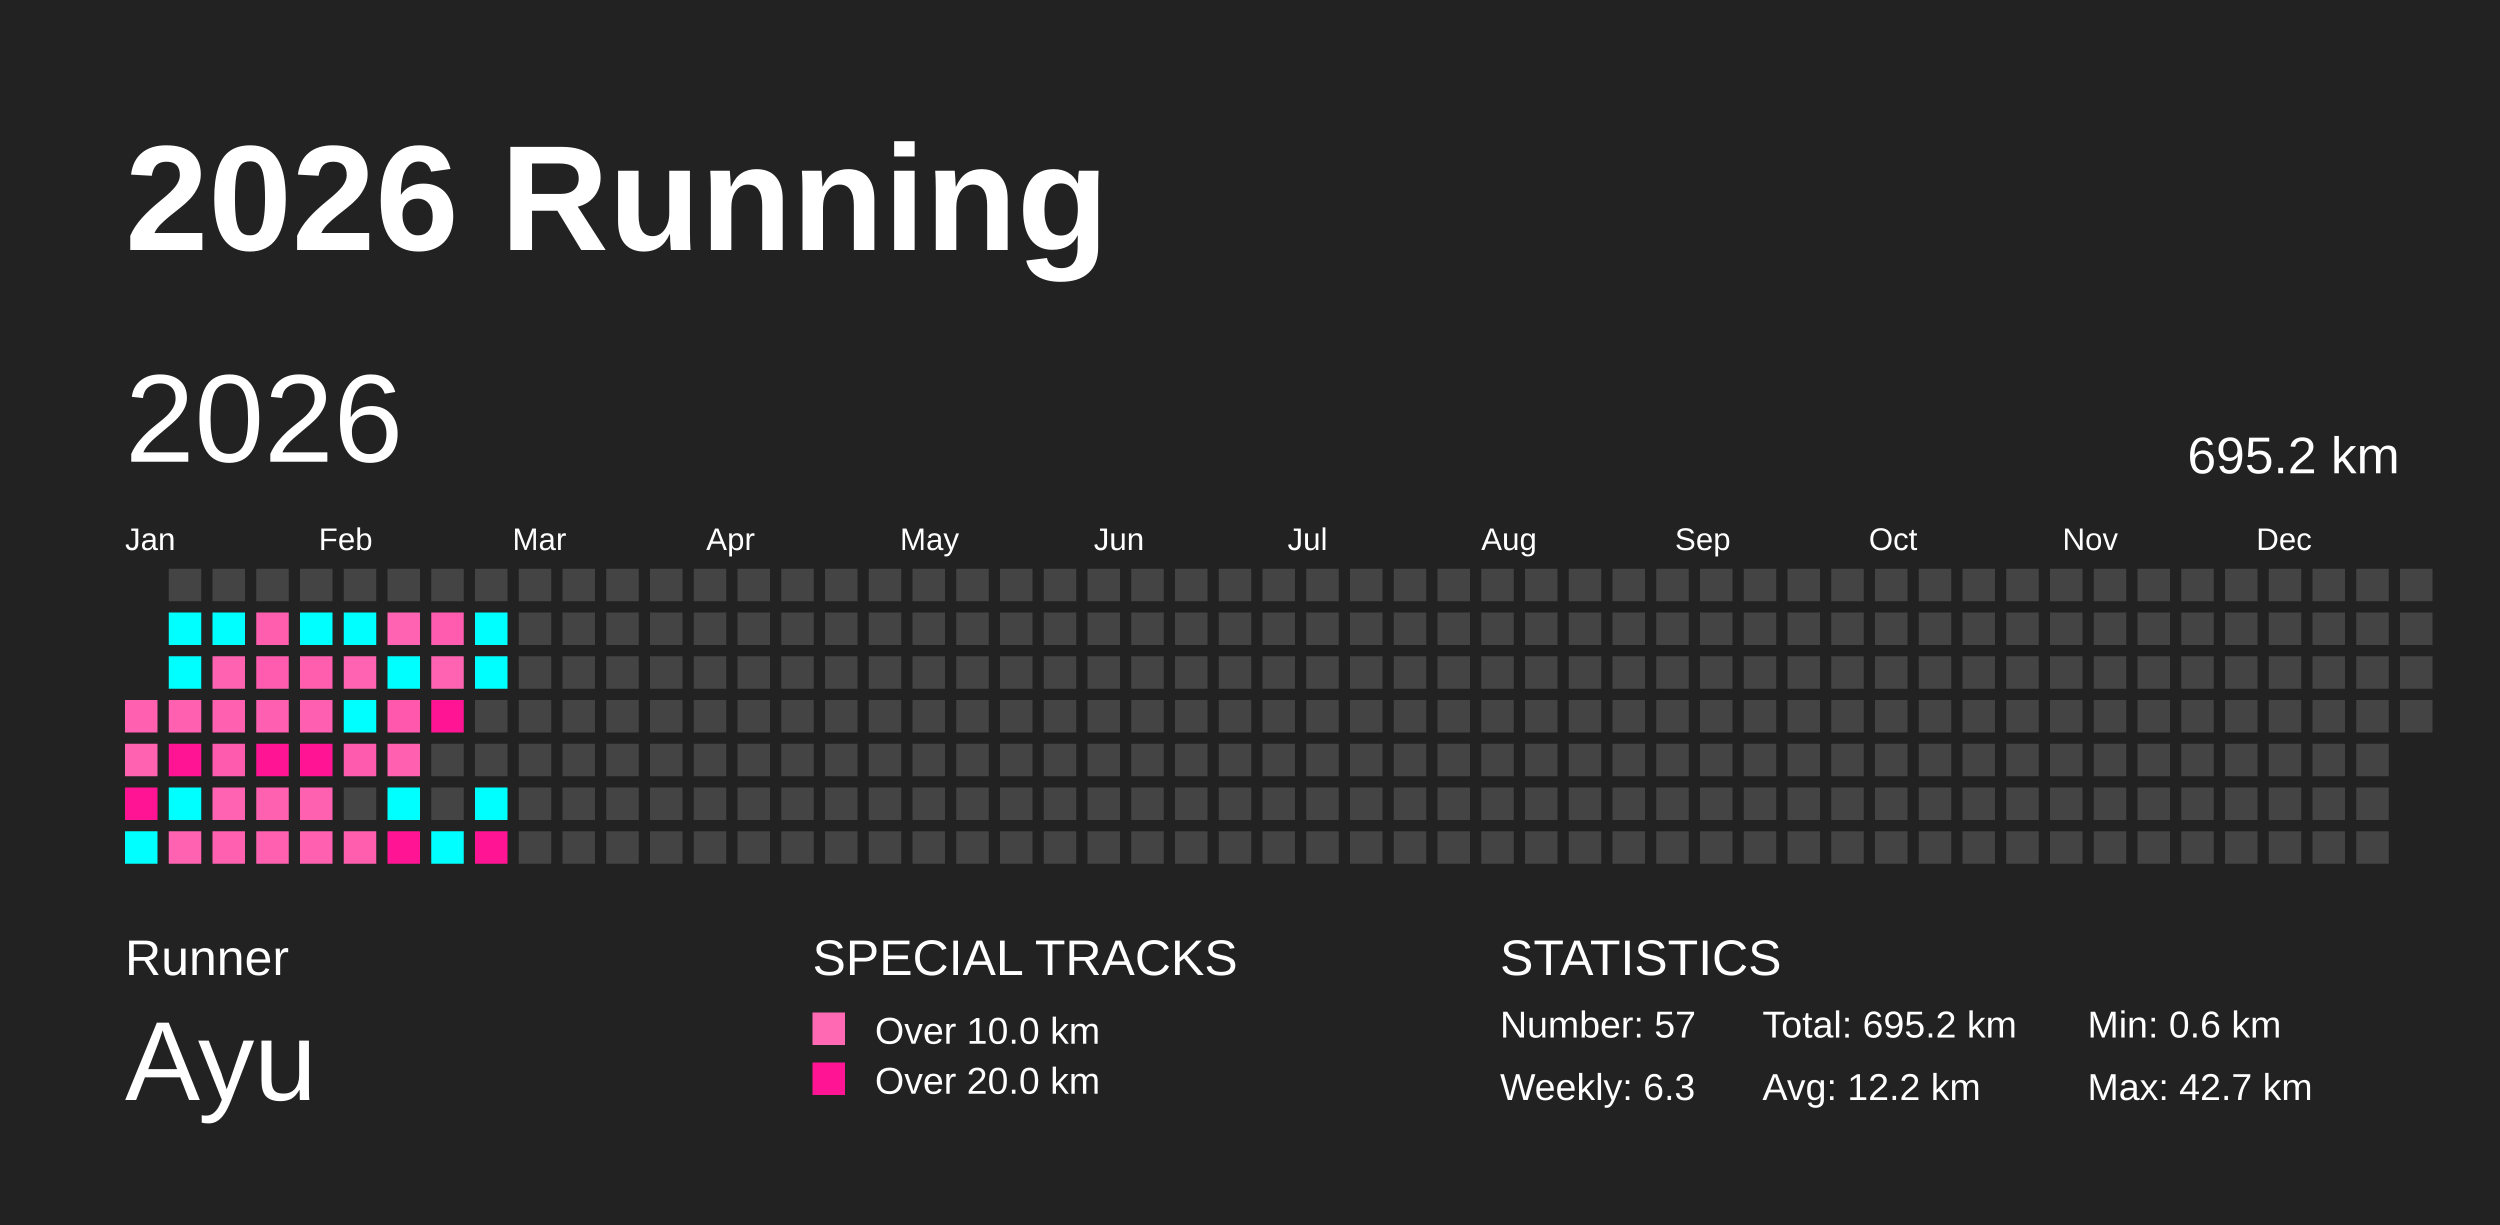
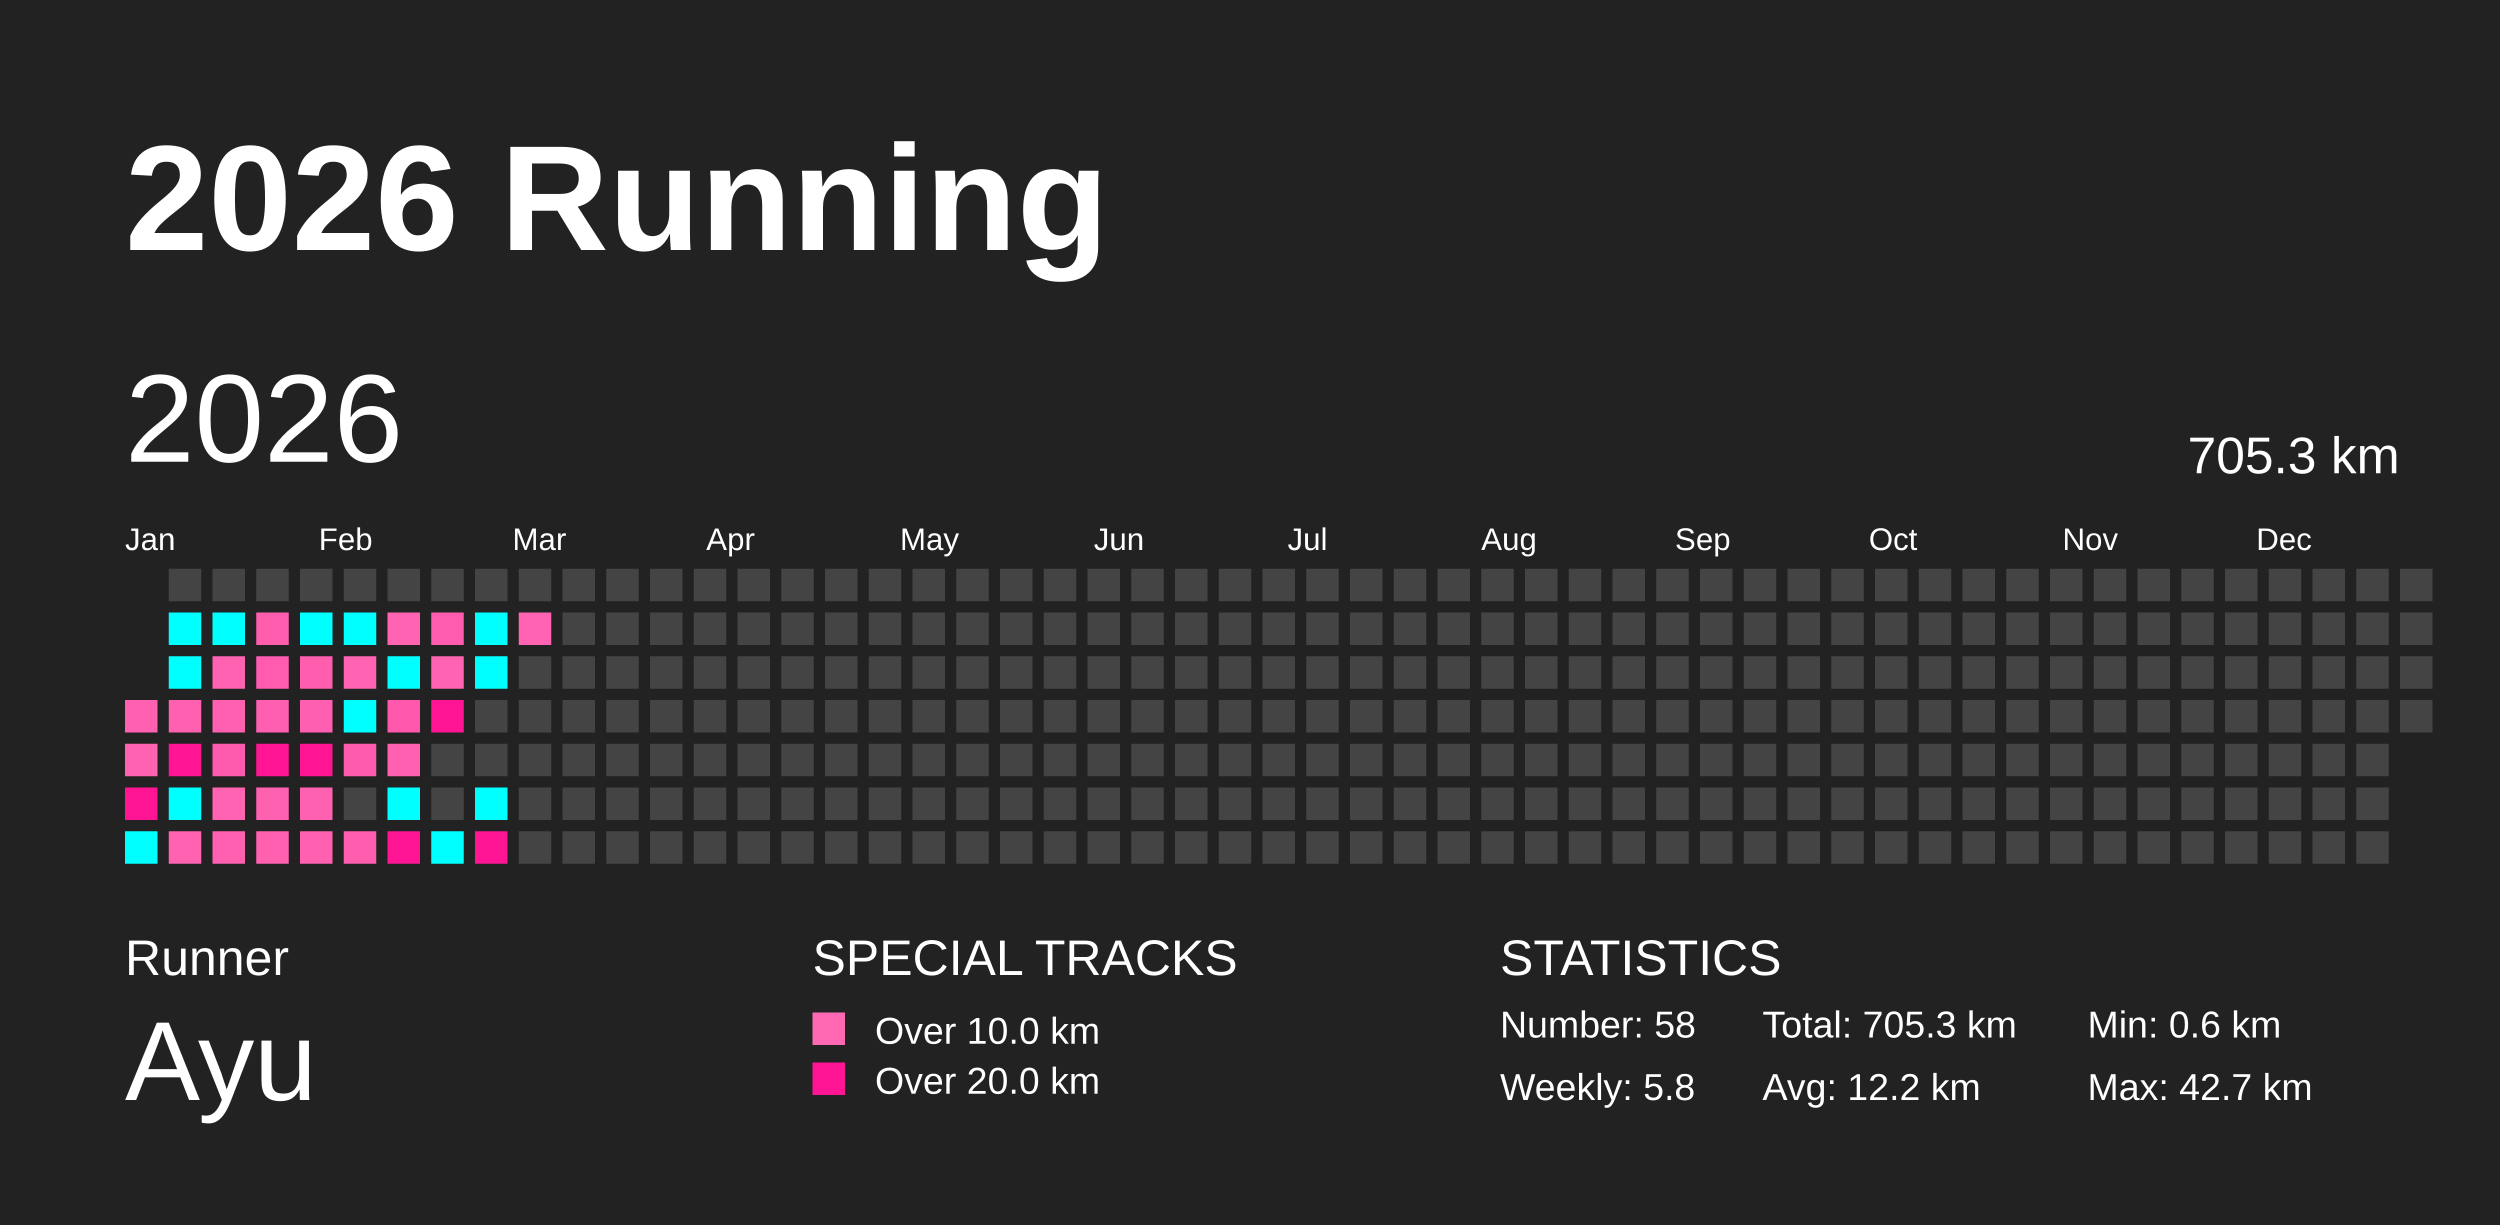
<svg xmlns="http://www.w3.org/2000/svg" baseProfile="full" height="98mm" version="1.1" viewBox="0,0,200,98" width="200mm">
  <defs />
  <rect fill="#222222" height="98" width="200" x="0" y="0" />
  <text fill="#FFFFFF" style="font-size:12px; font-family:Arial; font-weight:bold;" x="10" y="20">2026 Running</text>
  <text fill="#FFFFFF" style="font-size:4px; font-family:Arial" x="10" y="78">Runner</text>
  <text fill="#FFFFFF" style="font-size:9px; font-family:Arial" x="10" y="88">Ayu</text>
  <text fill="#FFFFFF" style="font-size:4px; font-family:Arial" x="65" y="78">SPECIAL TRACKS</text>
  <rect fill="#ff69b4" height="2.6" width="2.6" x="65" y="81" />
  <text fill="#FFFFFF" style="font-size:3px; font-family:Arial" x="70" y="83.5">Over 10.0 km</text>
  <rect fill="#ff1493" height="2.6" width="2.6" x="65" y="85" />
  <text fill="#FFFFFF" style="font-size:3px; font-family:Arial" x="70" y="87.5">Over 20.0 km</text>
  <text fill="#FFFFFF" style="font-size:4px; font-family:Arial" x="120" y="78">STATISTICS</text>
-   <text fill="#FFFFFF" style="font-size:3px; font-family:Arial" x="120" y="83">Number: 57</text>
-   <text fill="#FFFFFF" style="font-size:3px; font-family:Arial" x="120" y="88">Weekly: 6.3</text>
-   <text fill="#FFFFFF" style="font-size:3px; font-family:Arial" x="141" y="83">Total: 695.2 km</text>
+   <text fill="#FFFFFF" style="font-size:3px; font-family:Arial" x="120" y="83">Number: 58</text>
+   <text fill="#FFFFFF" style="font-size:3px; font-family:Arial" x="120" y="88">Weekly: 5.8</text>
+   <text fill="#FFFFFF" style="font-size:3px; font-family:Arial" x="141" y="83">Total: 705.3 km</text>
  <text fill="#FFFFFF" style="font-size:3px; font-family:Arial" x="141" y="88">Avg: 12.2 km</text>
  <text fill="#FFFFFF" style="font-size:3px; font-family:Arial" x="167" y="83">Min: 0.6 km</text>
  <text fill="#FFFFFF" style="font-size:3px; font-family:Arial" x="167" y="88">Max: 42.7 km</text>
  <text dominant-baseline="hanging" fill="#FFFFFF" style="font-size:10.0px; font-family:Arial;" x="10" y="30">2026</text>
-   <text dominant-baseline="hanging" fill="#FFFFFF" style="font-size:4.125px; font-family:Arial;" x="175" y="35">695.2 km</text>
+   <text dominant-baseline="hanging" fill="#FFFFFF" style="font-size:4.125px; font-family:Arial;" x="175" y="35">705.3 km</text>
  <text fill="#FFFFFF" style="font-size:2.5px; font-family:Arial" x="10.0" y="44">Jan</text>
  <text fill="#FFFFFF" style="font-size:2.5px; font-family:Arial" x="25.5" y="44">Feb</text>
  <text fill="#FFFFFF" style="font-size:2.5px; font-family:Arial" x="41.0" y="44">Mar</text>
  <text fill="#FFFFFF" style="font-size:2.5px; font-family:Arial" x="56.5" y="44">Apr</text>
  <text fill="#FFFFFF" style="font-size:2.5px; font-family:Arial" x="72.0" y="44">May</text>
  <text fill="#FFFFFF" style="font-size:2.5px; font-family:Arial" x="87.5" y="44">Jun</text>
  <text fill="#FFFFFF" style="font-size:2.5px; font-family:Arial" x="103.0" y="44">Jul</text>
  <text fill="#FFFFFF" style="font-size:2.5px; font-family:Arial" x="118.5" y="44">Aug</text>
  <text fill="#FFFFFF" style="font-size:2.5px; font-family:Arial" x="134.0" y="44">Sep</text>
  <text fill="#FFFFFF" style="font-size:2.5px; font-family:Arial" x="149.5" y="44">Oct</text>
  <text fill="#FFFFFF" style="font-size:2.5px; font-family:Arial" x="165.0" y="44">Nov</text>
  <text fill="#FFFFFF" style="font-size:2.5px; font-family:Arial" x="180.5" y="44">Dec</text>
  <rect fill="#ff60b0" height="2.6" width="2.6" x="10.0" y="56.0" />
  <rect fill="#ff62b1" height="2.6" width="2.6" x="10.0" y="59.5" />
  <rect fill="#ff1493" height="2.6" width="2.6" x="10.0" y="63.0" />
  <rect fill="#00ffff" height="2.6" width="2.6" x="10.0" y="66.5" />
  <rect fill="#444444" height="2.6" width="2.6" x="13.5" y="45.5" />
  <rect fill="#00ffff" height="2.6" width="2.6" x="13.5" y="49.0" />
  <rect fill="#00ffff" height="2.6" width="2.6" x="13.5" y="52.5" />
  <rect fill="#ff61b0" height="2.6" width="2.6" x="13.5" y="56.0" />
  <rect fill="#ff1493" height="2.6" width="2.6" x="13.5" y="59.5" />
  <rect fill="#00ffff" height="2.6" width="2.6" x="13.5" y="63.0" />
  <rect fill="#ff62b1" height="2.6" width="2.6" x="13.5" y="66.5" />
  <rect fill="#444444" height="2.6" width="2.6" x="17.0" y="45.5" />
  <rect fill="#00ffff" height="2.6" width="2.6" x="17.0" y="49.0" />
  <rect fill="#ff62b1" height="2.6" width="2.6" x="17.0" y="52.5" />
  <rect fill="#ff60b0" height="2.6" width="2.6" x="17.0" y="56.0" />
  <rect fill="#ff5bae" height="2.6" width="2.6" x="17.0" y="59.5" />
  <rect fill="#ff63b1" height="2.6" width="2.6" x="17.0" y="63.0" />
  <rect fill="#ff61b0" height="2.6" width="2.6" x="17.0" y="66.5" />
  <rect fill="#444444" height="2.6" width="2.6" x="20.5" y="45.5" />
  <rect fill="#ff5eaf" height="2.6" width="2.6" x="20.5" y="49.0" />
  <rect fill="#ff5caf" height="2.6" width="2.6" x="20.5" y="52.5" />
  <rect fill="#ff5fb0" height="2.6" width="2.6" x="20.5" y="56.0" />
  <rect fill="#ff1493" height="2.6" width="2.6" x="20.5" y="59.5" />
  <rect fill="#ff61b1" height="2.6" width="2.6" x="20.5" y="63.0" />
  <rect fill="#ff60b0" height="2.6" width="2.6" x="20.5" y="66.5" />
  <rect fill="#444444" height="2.6" width="2.6" x="24.0" y="45.5" />
  <rect fill="#00ffff" height="2.6" width="2.6" x="24.0" y="49.0" />
  <rect fill="#ff5eaf" height="2.6" width="2.6" x="24.0" y="52.5" />
  <rect fill="#ff5fb0" height="2.6" width="2.6" x="24.0" y="56.0" />
  <rect fill="#ff1493" height="2.6" width="2.6" x="24.0" y="59.5" />
  <rect fill="#ff61b1" height="2.6" width="2.6" x="24.0" y="63.0" />
  <rect fill="#ff61b0" height="2.6" width="2.6" x="24.0" y="66.5" />
  <rect fill="#444444" height="2.6" width="2.6" x="27.5" y="45.5" />
  <rect fill="#00ffff" height="2.6" width="2.6" x="27.5" y="49.0" />
  <rect fill="#ff63b1" height="2.6" width="2.6" x="27.5" y="52.5" />
  <rect fill="#00ffff" height="2.6" width="2.6" x="27.5" y="56.0" />
  <rect fill="#ff5bae" height="2.6" width="2.6" x="27.5" y="59.5" />
  <rect fill="#444444" height="2.6" width="2.6" x="27.5" y="63.0" />
  <rect fill="#ff5eaf" height="2.6" width="2.6" x="27.5" y="66.5" />
  <rect fill="#444444" height="2.6" width="2.6" x="31.0" y="45.5" />
  <rect fill="#ff63b1" height="2.6" width="2.6" x="31.0" y="49.0" />
  <rect fill="#00ffff" height="2.6" width="2.6" x="31.0" y="52.5" />
  <rect fill="#ff58ad" height="2.6" width="2.6" x="31.0" y="56.0" />
  <rect fill="#ff60b0" height="2.6" width="2.6" x="31.0" y="59.5" />
  <rect fill="#00ffff" height="2.6" width="2.6" x="31.0" y="63.0" />
  <rect fill="#ff1493" height="2.6" width="2.6" x="31.0" y="66.5" />
  <rect fill="#444444" height="2.6" width="2.6" x="34.5" y="45.5" />
  <rect fill="#ff5caf" height="2.6" width="2.6" x="34.5" y="49.0" />
  <rect fill="#ff63b1" height="2.6" width="2.6" x="34.5" y="52.5" />
  <rect fill="#ff1493" height="2.6" width="2.6" x="34.5" y="56.0" />
  <rect fill="#444444" height="2.6" width="2.6" x="34.5" y="59.5" />
  <rect fill="#444444" height="2.6" width="2.6" x="34.5" y="63.0" />
  <rect fill="#00ffff" height="2.6" width="2.6" x="34.5" y="66.5" />
  <rect fill="#444444" height="2.6" width="2.6" x="38.0" y="45.5" />
  <rect fill="#00ffff" height="2.6" width="2.6" x="38.0" y="49.0" />
  <rect fill="#00ffff" height="2.6" width="2.6" x="38.0" y="52.5" />
  <rect fill="#444444" height="2.6" width="2.6" x="38.0" y="56.0" />
  <rect fill="#444444" height="2.6" width="2.6" x="38.0" y="59.5" />
  <rect fill="#00ffff" height="2.6" width="2.6" x="38.0" y="63.0" />
  <rect fill="#ff1493" height="2.6" width="2.6" x="38.0" y="66.5" />
  <rect fill="#444444" height="2.6" width="2.6" x="41.5" y="45.5" />
-   <rect fill="#444444" height="2.6" width="2.6" x="41.5" y="49.0" />
+   <rect fill="#ff63b1" height="2.6" width="2.6" x="41.5" y="49.0" />
  <rect fill="#444444" height="2.6" width="2.6" x="41.5" y="52.5" />
  <rect fill="#444444" height="2.6" width="2.6" x="41.5" y="56.0" />
  <rect fill="#444444" height="2.6" width="2.6" x="41.5" y="59.5" />
  <rect fill="#444444" height="2.6" width="2.6" x="41.5" y="63.0" />
  <rect fill="#444444" height="2.6" width="2.6" x="41.5" y="66.5" />
  <rect fill="#444444" height="2.6" width="2.6" x="45.0" y="45.5" />
  <rect fill="#444444" height="2.6" width="2.6" x="45.0" y="49.0" />
  <rect fill="#444444" height="2.6" width="2.6" x="45.0" y="52.5" />
  <rect fill="#444444" height="2.6" width="2.6" x="45.0" y="56.0" />
  <rect fill="#444444" height="2.6" width="2.6" x="45.0" y="59.5" />
  <rect fill="#444444" height="2.6" width="2.6" x="45.0" y="63.0" />
  <rect fill="#444444" height="2.6" width="2.6" x="45.0" y="66.5" />
  <rect fill="#444444" height="2.6" width="2.6" x="48.5" y="45.5" />
  <rect fill="#444444" height="2.6" width="2.6" x="48.5" y="49.0" />
  <rect fill="#444444" height="2.6" width="2.6" x="48.5" y="52.5" />
  <rect fill="#444444" height="2.6" width="2.6" x="48.5" y="56.0" />
  <rect fill="#444444" height="2.6" width="2.6" x="48.5" y="59.5" />
  <rect fill="#444444" height="2.6" width="2.6" x="48.5" y="63.0" />
  <rect fill="#444444" height="2.6" width="2.6" x="48.5" y="66.5" />
  <rect fill="#444444" height="2.6" width="2.6" x="52.0" y="45.5" />
  <rect fill="#444444" height="2.6" width="2.6" x="52.0" y="49.0" />
  <rect fill="#444444" height="2.6" width="2.6" x="52.0" y="52.5" />
  <rect fill="#444444" height="2.6" width="2.6" x="52.0" y="56.0" />
  <rect fill="#444444" height="2.6" width="2.6" x="52.0" y="59.5" />
  <rect fill="#444444" height="2.6" width="2.6" x="52.0" y="63.0" />
  <rect fill="#444444" height="2.6" width="2.6" x="52.0" y="66.5" />
  <rect fill="#444444" height="2.6" width="2.6" x="55.5" y="45.5" />
  <rect fill="#444444" height="2.6" width="2.6" x="55.5" y="49.0" />
  <rect fill="#444444" height="2.6" width="2.6" x="55.5" y="52.5" />
  <rect fill="#444444" height="2.6" width="2.6" x="55.5" y="56.0" />
  <rect fill="#444444" height="2.6" width="2.6" x="55.5" y="59.5" />
  <rect fill="#444444" height="2.6" width="2.6" x="55.5" y="63.0" />
  <rect fill="#444444" height="2.6" width="2.6" x="55.5" y="66.5" />
  <rect fill="#444444" height="2.6" width="2.6" x="59.0" y="45.5" />
  <rect fill="#444444" height="2.6" width="2.6" x="59.0" y="49.0" />
  <rect fill="#444444" height="2.6" width="2.6" x="59.0" y="52.5" />
  <rect fill="#444444" height="2.6" width="2.6" x="59.0" y="56.0" />
  <rect fill="#444444" height="2.6" width="2.6" x="59.0" y="59.5" />
  <rect fill="#444444" height="2.6" width="2.6" x="59.0" y="63.0" />
  <rect fill="#444444" height="2.6" width="2.6" x="59.0" y="66.5" />
  <rect fill="#444444" height="2.6" width="2.6" x="62.5" y="45.5" />
  <rect fill="#444444" height="2.6" width="2.6" x="62.5" y="49.0" />
  <rect fill="#444444" height="2.6" width="2.6" x="62.5" y="52.5" />
  <rect fill="#444444" height="2.6" width="2.6" x="62.5" y="56.0" />
  <rect fill="#444444" height="2.6" width="2.6" x="62.5" y="59.5" />
  <rect fill="#444444" height="2.6" width="2.6" x="62.5" y="63.0" />
  <rect fill="#444444" height="2.6" width="2.6" x="62.5" y="66.5" />
  <rect fill="#444444" height="2.6" width="2.6" x="66.0" y="45.5" />
  <rect fill="#444444" height="2.6" width="2.6" x="66.0" y="49.0" />
  <rect fill="#444444" height="2.6" width="2.6" x="66.0" y="52.5" />
  <rect fill="#444444" height="2.6" width="2.6" x="66.0" y="56.0" />
  <rect fill="#444444" height="2.6" width="2.6" x="66.0" y="59.5" />
  <rect fill="#444444" height="2.6" width="2.6" x="66.0" y="63.0" />
  <rect fill="#444444" height="2.6" width="2.6" x="66.0" y="66.5" />
  <rect fill="#444444" height="2.6" width="2.6" x="69.5" y="45.5" />
  <rect fill="#444444" height="2.6" width="2.6" x="69.5" y="49.0" />
  <rect fill="#444444" height="2.6" width="2.6" x="69.5" y="52.5" />
  <rect fill="#444444" height="2.6" width="2.6" x="69.5" y="56.0" />
  <rect fill="#444444" height="2.6" width="2.6" x="69.5" y="59.5" />
  <rect fill="#444444" height="2.6" width="2.6" x="69.5" y="63.0" />
  <rect fill="#444444" height="2.6" width="2.6" x="69.5" y="66.5" />
  <rect fill="#444444" height="2.6" width="2.6" x="73.0" y="45.5" />
  <rect fill="#444444" height="2.6" width="2.6" x="73.0" y="49.0" />
  <rect fill="#444444" height="2.6" width="2.6" x="73.0" y="52.5" />
  <rect fill="#444444" height="2.6" width="2.6" x="73.0" y="56.0" />
  <rect fill="#444444" height="2.6" width="2.6" x="73.0" y="59.5" />
  <rect fill="#444444" height="2.6" width="2.6" x="73.0" y="63.0" />
  <rect fill="#444444" height="2.6" width="2.6" x="73.0" y="66.5" />
  <rect fill="#444444" height="2.6" width="2.6" x="76.5" y="45.5" />
  <rect fill="#444444" height="2.6" width="2.6" x="76.5" y="49.0" />
  <rect fill="#444444" height="2.6" width="2.6" x="76.5" y="52.5" />
  <rect fill="#444444" height="2.6" width="2.6" x="76.5" y="56.0" />
  <rect fill="#444444" height="2.6" width="2.6" x="76.5" y="59.5" />
  <rect fill="#444444" height="2.6" width="2.6" x="76.5" y="63.0" />
  <rect fill="#444444" height="2.6" width="2.6" x="76.5" y="66.5" />
  <rect fill="#444444" height="2.6" width="2.6" x="80.0" y="45.5" />
  <rect fill="#444444" height="2.6" width="2.6" x="80.0" y="49.0" />
  <rect fill="#444444" height="2.6" width="2.6" x="80.0" y="52.5" />
  <rect fill="#444444" height="2.6" width="2.6" x="80.0" y="56.0" />
  <rect fill="#444444" height="2.6" width="2.6" x="80.0" y="59.5" />
  <rect fill="#444444" height="2.6" width="2.6" x="80.0" y="63.0" />
  <rect fill="#444444" height="2.6" width="2.6" x="80.0" y="66.5" />
  <rect fill="#444444" height="2.6" width="2.6" x="83.5" y="45.5" />
  <rect fill="#444444" height="2.6" width="2.6" x="83.5" y="49.0" />
  <rect fill="#444444" height="2.6" width="2.6" x="83.5" y="52.5" />
  <rect fill="#444444" height="2.6" width="2.6" x="83.5" y="56.0" />
  <rect fill="#444444" height="2.6" width="2.6" x="83.5" y="59.5" />
  <rect fill="#444444" height="2.6" width="2.6" x="83.5" y="63.0" />
  <rect fill="#444444" height="2.6" width="2.6" x="83.5" y="66.5" />
  <rect fill="#444444" height="2.6" width="2.6" x="87.0" y="45.5" />
  <rect fill="#444444" height="2.6" width="2.6" x="87.0" y="49.0" />
  <rect fill="#444444" height="2.6" width="2.6" x="87.0" y="52.5" />
  <rect fill="#444444" height="2.6" width="2.6" x="87.0" y="56.0" />
  <rect fill="#444444" height="2.6" width="2.6" x="87.0" y="59.5" />
  <rect fill="#444444" height="2.6" width="2.6" x="87.0" y="63.0" />
  <rect fill="#444444" height="2.6" width="2.6" x="87.0" y="66.5" />
  <rect fill="#444444" height="2.6" width="2.6" x="90.5" y="45.5" />
  <rect fill="#444444" height="2.6" width="2.6" x="90.5" y="49.0" />
  <rect fill="#444444" height="2.6" width="2.6" x="90.5" y="52.5" />
  <rect fill="#444444" height="2.6" width="2.6" x="90.5" y="56.0" />
  <rect fill="#444444" height="2.6" width="2.6" x="90.5" y="59.5" />
  <rect fill="#444444" height="2.6" width="2.6" x="90.5" y="63.0" />
  <rect fill="#444444" height="2.6" width="2.6" x="90.5" y="66.5" />
  <rect fill="#444444" height="2.6" width="2.6" x="94.0" y="45.5" />
  <rect fill="#444444" height="2.6" width="2.6" x="94.0" y="49.0" />
  <rect fill="#444444" height="2.6" width="2.6" x="94.0" y="52.5" />
  <rect fill="#444444" height="2.6" width="2.6" x="94.0" y="56.0" />
  <rect fill="#444444" height="2.6" width="2.6" x="94.0" y="59.5" />
  <rect fill="#444444" height="2.6" width="2.6" x="94.0" y="63.0" />
  <rect fill="#444444" height="2.6" width="2.6" x="94.0" y="66.5" />
  <rect fill="#444444" height="2.6" width="2.6" x="97.5" y="45.5" />
  <rect fill="#444444" height="2.6" width="2.6" x="97.5" y="49.0" />
  <rect fill="#444444" height="2.6" width="2.6" x="97.5" y="52.5" />
  <rect fill="#444444" height="2.6" width="2.6" x="97.5" y="56.0" />
  <rect fill="#444444" height="2.6" width="2.6" x="97.5" y="59.5" />
  <rect fill="#444444" height="2.6" width="2.6" x="97.5" y="63.0" />
  <rect fill="#444444" height="2.6" width="2.6" x="97.5" y="66.5" />
  <rect fill="#444444" height="2.6" width="2.6" x="101.0" y="45.5" />
  <rect fill="#444444" height="2.6" width="2.6" x="101.0" y="49.0" />
  <rect fill="#444444" height="2.6" width="2.6" x="101.0" y="52.5" />
  <rect fill="#444444" height="2.6" width="2.6" x="101.0" y="56.0" />
  <rect fill="#444444" height="2.6" width="2.6" x="101.0" y="59.5" />
  <rect fill="#444444" height="2.6" width="2.6" x="101.0" y="63.0" />
  <rect fill="#444444" height="2.6" width="2.6" x="101.0" y="66.5" />
  <rect fill="#444444" height="2.6" width="2.6" x="104.5" y="45.5" />
  <rect fill="#444444" height="2.6" width="2.6" x="104.5" y="49.0" />
  <rect fill="#444444" height="2.6" width="2.6" x="104.5" y="52.5" />
  <rect fill="#444444" height="2.6" width="2.6" x="104.5" y="56.0" />
  <rect fill="#444444" height="2.6" width="2.6" x="104.5" y="59.5" />
  <rect fill="#444444" height="2.6" width="2.6" x="104.5" y="63.0" />
  <rect fill="#444444" height="2.6" width="2.6" x="104.5" y="66.5" />
  <rect fill="#444444" height="2.6" width="2.6" x="108.0" y="45.5" />
  <rect fill="#444444" height="2.6" width="2.6" x="108.0" y="49.0" />
  <rect fill="#444444" height="2.6" width="2.6" x="108.0" y="52.5" />
  <rect fill="#444444" height="2.6" width="2.6" x="108.0" y="56.0" />
  <rect fill="#444444" height="2.6" width="2.6" x="108.0" y="59.5" />
  <rect fill="#444444" height="2.6" width="2.6" x="108.0" y="63.0" />
  <rect fill="#444444" height="2.6" width="2.6" x="108.0" y="66.5" />
  <rect fill="#444444" height="2.6" width="2.6" x="111.5" y="45.5" />
  <rect fill="#444444" height="2.6" width="2.6" x="111.5" y="49.0" />
  <rect fill="#444444" height="2.6" width="2.6" x="111.5" y="52.5" />
  <rect fill="#444444" height="2.6" width="2.6" x="111.5" y="56.0" />
  <rect fill="#444444" height="2.6" width="2.6" x="111.5" y="59.5" />
  <rect fill="#444444" height="2.6" width="2.6" x="111.5" y="63.0" />
  <rect fill="#444444" height="2.6" width="2.6" x="111.5" y="66.5" />
  <rect fill="#444444" height="2.6" width="2.6" x="115.0" y="45.5" />
  <rect fill="#444444" height="2.6" width="2.6" x="115.0" y="49.0" />
  <rect fill="#444444" height="2.6" width="2.6" x="115.0" y="52.5" />
  <rect fill="#444444" height="2.6" width="2.6" x="115.0" y="56.0" />
  <rect fill="#444444" height="2.6" width="2.6" x="115.0" y="59.5" />
  <rect fill="#444444" height="2.6" width="2.6" x="115.0" y="63.0" />
  <rect fill="#444444" height="2.6" width="2.6" x="115.0" y="66.5" />
  <rect fill="#444444" height="2.6" width="2.6" x="118.5" y="45.5" />
  <rect fill="#444444" height="2.6" width="2.6" x="118.5" y="49.0" />
  <rect fill="#444444" height="2.6" width="2.6" x="118.5" y="52.5" />
  <rect fill="#444444" height="2.6" width="2.6" x="118.5" y="56.0" />
  <rect fill="#444444" height="2.6" width="2.6" x="118.5" y="59.5" />
  <rect fill="#444444" height="2.6" width="2.6" x="118.5" y="63.0" />
  <rect fill="#444444" height="2.6" width="2.6" x="118.5" y="66.5" />
  <rect fill="#444444" height="2.6" width="2.6" x="122.0" y="45.5" />
  <rect fill="#444444" height="2.6" width="2.6" x="122.0" y="49.0" />
  <rect fill="#444444" height="2.6" width="2.6" x="122.0" y="52.5" />
  <rect fill="#444444" height="2.6" width="2.6" x="122.0" y="56.0" />
  <rect fill="#444444" height="2.6" width="2.6" x="122.0" y="59.5" />
  <rect fill="#444444" height="2.6" width="2.6" x="122.0" y="63.0" />
  <rect fill="#444444" height="2.6" width="2.6" x="122.0" y="66.5" />
  <rect fill="#444444" height="2.6" width="2.6" x="125.5" y="45.5" />
  <rect fill="#444444" height="2.6" width="2.6" x="125.5" y="49.0" />
  <rect fill="#444444" height="2.6" width="2.6" x="125.5" y="52.5" />
  <rect fill="#444444" height="2.6" width="2.6" x="125.5" y="56.0" />
  <rect fill="#444444" height="2.6" width="2.6" x="125.5" y="59.5" />
  <rect fill="#444444" height="2.6" width="2.6" x="125.5" y="63.0" />
  <rect fill="#444444" height="2.6" width="2.6" x="125.5" y="66.5" />
  <rect fill="#444444" height="2.6" width="2.6" x="129.0" y="45.5" />
  <rect fill="#444444" height="2.6" width="2.6" x="129.0" y="49.0" />
  <rect fill="#444444" height="2.6" width="2.6" x="129.0" y="52.5" />
  <rect fill="#444444" height="2.6" width="2.6" x="129.0" y="56.0" />
  <rect fill="#444444" height="2.6" width="2.6" x="129.0" y="59.5" />
  <rect fill="#444444" height="2.6" width="2.6" x="129.0" y="63.0" />
  <rect fill="#444444" height="2.6" width="2.6" x="129.0" y="66.5" />
  <rect fill="#444444" height="2.6" width="2.6" x="132.5" y="45.5" />
  <rect fill="#444444" height="2.6" width="2.6" x="132.5" y="49.0" />
  <rect fill="#444444" height="2.6" width="2.6" x="132.5" y="52.5" />
  <rect fill="#444444" height="2.6" width="2.6" x="132.5" y="56.0" />
  <rect fill="#444444" height="2.6" width="2.6" x="132.5" y="59.5" />
  <rect fill="#444444" height="2.6" width="2.6" x="132.5" y="63.0" />
  <rect fill="#444444" height="2.6" width="2.6" x="132.5" y="66.5" />
  <rect fill="#444444" height="2.6" width="2.6" x="136.0" y="45.5" />
  <rect fill="#444444" height="2.6" width="2.6" x="136.0" y="49.0" />
  <rect fill="#444444" height="2.6" width="2.6" x="136.0" y="52.5" />
  <rect fill="#444444" height="2.6" width="2.6" x="136.0" y="56.0" />
  <rect fill="#444444" height="2.6" width="2.6" x="136.0" y="59.5" />
  <rect fill="#444444" height="2.6" width="2.6" x="136.0" y="63.0" />
  <rect fill="#444444" height="2.6" width="2.6" x="136.0" y="66.5" />
  <rect fill="#444444" height="2.6" width="2.6" x="139.5" y="45.5" />
  <rect fill="#444444" height="2.6" width="2.6" x="139.5" y="49.0" />
  <rect fill="#444444" height="2.6" width="2.6" x="139.5" y="52.5" />
  <rect fill="#444444" height="2.6" width="2.6" x="139.5" y="56.0" />
  <rect fill="#444444" height="2.6" width="2.6" x="139.5" y="59.5" />
  <rect fill="#444444" height="2.6" width="2.6" x="139.5" y="63.0" />
  <rect fill="#444444" height="2.6" width="2.6" x="139.5" y="66.5" />
  <rect fill="#444444" height="2.6" width="2.6" x="143.0" y="45.5" />
  <rect fill="#444444" height="2.6" width="2.6" x="143.0" y="49.0" />
  <rect fill="#444444" height="2.6" width="2.6" x="143.0" y="52.5" />
  <rect fill="#444444" height="2.6" width="2.6" x="143.0" y="56.0" />
  <rect fill="#444444" height="2.6" width="2.6" x="143.0" y="59.5" />
  <rect fill="#444444" height="2.6" width="2.6" x="143.0" y="63.0" />
  <rect fill="#444444" height="2.6" width="2.6" x="143.0" y="66.5" />
  <rect fill="#444444" height="2.6" width="2.6" x="146.5" y="45.5" />
  <rect fill="#444444" height="2.6" width="2.6" x="146.5" y="49.0" />
  <rect fill="#444444" height="2.6" width="2.6" x="146.5" y="52.5" />
  <rect fill="#444444" height="2.6" width="2.6" x="146.5" y="56.0" />
  <rect fill="#444444" height="2.6" width="2.6" x="146.5" y="59.5" />
  <rect fill="#444444" height="2.6" width="2.6" x="146.5" y="63.0" />
  <rect fill="#444444" height="2.6" width="2.6" x="146.5" y="66.5" />
  <rect fill="#444444" height="2.6" width="2.6" x="150.0" y="45.5" />
  <rect fill="#444444" height="2.6" width="2.6" x="150.0" y="49.0" />
  <rect fill="#444444" height="2.6" width="2.6" x="150.0" y="52.5" />
  <rect fill="#444444" height="2.6" width="2.6" x="150.0" y="56.0" />
  <rect fill="#444444" height="2.6" width="2.6" x="150.0" y="59.5" />
  <rect fill="#444444" height="2.6" width="2.6" x="150.0" y="63.0" />
  <rect fill="#444444" height="2.6" width="2.6" x="150.0" y="66.5" />
  <rect fill="#444444" height="2.6" width="2.6" x="153.5" y="45.5" />
  <rect fill="#444444" height="2.6" width="2.6" x="153.5" y="49.0" />
  <rect fill="#444444" height="2.6" width="2.6" x="153.5" y="52.5" />
  <rect fill="#444444" height="2.6" width="2.6" x="153.5" y="56.0" />
  <rect fill="#444444" height="2.6" width="2.6" x="153.5" y="59.5" />
  <rect fill="#444444" height="2.6" width="2.6" x="153.5" y="63.0" />
  <rect fill="#444444" height="2.6" width="2.6" x="153.5" y="66.5" />
  <rect fill="#444444" height="2.6" width="2.6" x="157.0" y="45.5" />
  <rect fill="#444444" height="2.6" width="2.6" x="157.0" y="49.0" />
  <rect fill="#444444" height="2.6" width="2.6" x="157.0" y="52.5" />
  <rect fill="#444444" height="2.6" width="2.6" x="157.0" y="56.0" />
  <rect fill="#444444" height="2.6" width="2.6" x="157.0" y="59.5" />
  <rect fill="#444444" height="2.6" width="2.6" x="157.0" y="63.0" />
  <rect fill="#444444" height="2.6" width="2.6" x="157.0" y="66.5" />
  <rect fill="#444444" height="2.6" width="2.6" x="160.5" y="45.5" />
  <rect fill="#444444" height="2.6" width="2.6" x="160.5" y="49.0" />
  <rect fill="#444444" height="2.6" width="2.6" x="160.5" y="52.5" />
  <rect fill="#444444" height="2.6" width="2.6" x="160.5" y="56.0" />
  <rect fill="#444444" height="2.6" width="2.6" x="160.5" y="59.5" />
  <rect fill="#444444" height="2.6" width="2.6" x="160.5" y="63.0" />
  <rect fill="#444444" height="2.6" width="2.6" x="160.5" y="66.5" />
  <rect fill="#444444" height="2.6" width="2.6" x="164.0" y="45.5" />
  <rect fill="#444444" height="2.6" width="2.6" x="164.0" y="49.0" />
  <rect fill="#444444" height="2.6" width="2.6" x="164.0" y="52.5" />
  <rect fill="#444444" height="2.6" width="2.6" x="164.0" y="56.0" />
  <rect fill="#444444" height="2.6" width="2.6" x="164.0" y="59.5" />
  <rect fill="#444444" height="2.6" width="2.6" x="164.0" y="63.0" />
  <rect fill="#444444" height="2.6" width="2.6" x="164.0" y="66.5" />
  <rect fill="#444444" height="2.6" width="2.6" x="167.5" y="45.5" />
  <rect fill="#444444" height="2.6" width="2.6" x="167.5" y="49.0" />
  <rect fill="#444444" height="2.6" width="2.6" x="167.5" y="52.5" />
  <rect fill="#444444" height="2.6" width="2.6" x="167.5" y="56.0" />
  <rect fill="#444444" height="2.6" width="2.6" x="167.5" y="59.5" />
  <rect fill="#444444" height="2.6" width="2.6" x="167.5" y="63.0" />
  <rect fill="#444444" height="2.6" width="2.6" x="167.5" y="66.5" />
  <rect fill="#444444" height="2.6" width="2.6" x="171.0" y="45.5" />
  <rect fill="#444444" height="2.6" width="2.6" x="171.0" y="49.0" />
  <rect fill="#444444" height="2.6" width="2.6" x="171.0" y="52.5" />
  <rect fill="#444444" height="2.6" width="2.6" x="171.0" y="56.0" />
  <rect fill="#444444" height="2.6" width="2.6" x="171.0" y="59.5" />
  <rect fill="#444444" height="2.6" width="2.6" x="171.0" y="63.0" />
  <rect fill="#444444" height="2.6" width="2.6" x="171.0" y="66.5" />
  <rect fill="#444444" height="2.6" width="2.6" x="174.5" y="45.5" />
  <rect fill="#444444" height="2.6" width="2.6" x="174.5" y="49.0" />
  <rect fill="#444444" height="2.6" width="2.6" x="174.5" y="52.5" />
  <rect fill="#444444" height="2.6" width="2.6" x="174.5" y="56.0" />
  <rect fill="#444444" height="2.6" width="2.6" x="174.5" y="59.5" />
  <rect fill="#444444" height="2.6" width="2.6" x="174.5" y="63.0" />
  <rect fill="#444444" height="2.6" width="2.6" x="174.5" y="66.5" />
  <rect fill="#444444" height="2.6" width="2.6" x="178.0" y="45.5" />
  <rect fill="#444444" height="2.6" width="2.6" x="178.0" y="49.0" />
  <rect fill="#444444" height="2.6" width="2.6" x="178.0" y="52.5" />
  <rect fill="#444444" height="2.6" width="2.6" x="178.0" y="56.0" />
  <rect fill="#444444" height="2.6" width="2.6" x="178.0" y="59.5" />
  <rect fill="#444444" height="2.6" width="2.6" x="178.0" y="63.0" />
  <rect fill="#444444" height="2.6" width="2.6" x="178.0" y="66.5" />
  <rect fill="#444444" height="2.6" width="2.6" x="181.5" y="45.5" />
  <rect fill="#444444" height="2.6" width="2.6" x="181.5" y="49.0" />
  <rect fill="#444444" height="2.6" width="2.6" x="181.5" y="52.5" />
  <rect fill="#444444" height="2.6" width="2.6" x="181.5" y="56.0" />
  <rect fill="#444444" height="2.6" width="2.6" x="181.5" y="59.5" />
  <rect fill="#444444" height="2.6" width="2.6" x="181.5" y="63.0" />
  <rect fill="#444444" height="2.6" width="2.6" x="181.5" y="66.5" />
  <rect fill="#444444" height="2.6" width="2.6" x="185.0" y="45.5" />
  <rect fill="#444444" height="2.6" width="2.6" x="185.0" y="49.0" />
  <rect fill="#444444" height="2.6" width="2.6" x="185.0" y="52.5" />
  <rect fill="#444444" height="2.6" width="2.6" x="185.0" y="56.0" />
  <rect fill="#444444" height="2.6" width="2.6" x="185.0" y="59.5" />
  <rect fill="#444444" height="2.6" width="2.6" x="185.0" y="63.0" />
  <rect fill="#444444" height="2.6" width="2.6" x="185.0" y="66.5" />
  <rect fill="#444444" height="2.6" width="2.6" x="188.5" y="45.5" />
  <rect fill="#444444" height="2.6" width="2.6" x="188.5" y="49.0" />
  <rect fill="#444444" height="2.6" width="2.6" x="188.5" y="52.5" />
  <rect fill="#444444" height="2.6" width="2.6" x="188.5" y="56.0" />
  <rect fill="#444444" height="2.6" width="2.6" x="188.5" y="59.5" />
  <rect fill="#444444" height="2.6" width="2.6" x="188.5" y="63.0" />
  <rect fill="#444444" height="2.6" width="2.6" x="188.5" y="66.5" />
  <rect fill="#444444" height="2.6" width="2.6" x="192.0" y="45.5" />
  <rect fill="#444444" height="2.6" width="2.6" x="192.0" y="49.0" />
  <rect fill="#444444" height="2.6" width="2.6" x="192.0" y="52.5" />
  <rect fill="#444444" height="2.6" width="2.6" x="192.0" y="56.0" />
</svg>
